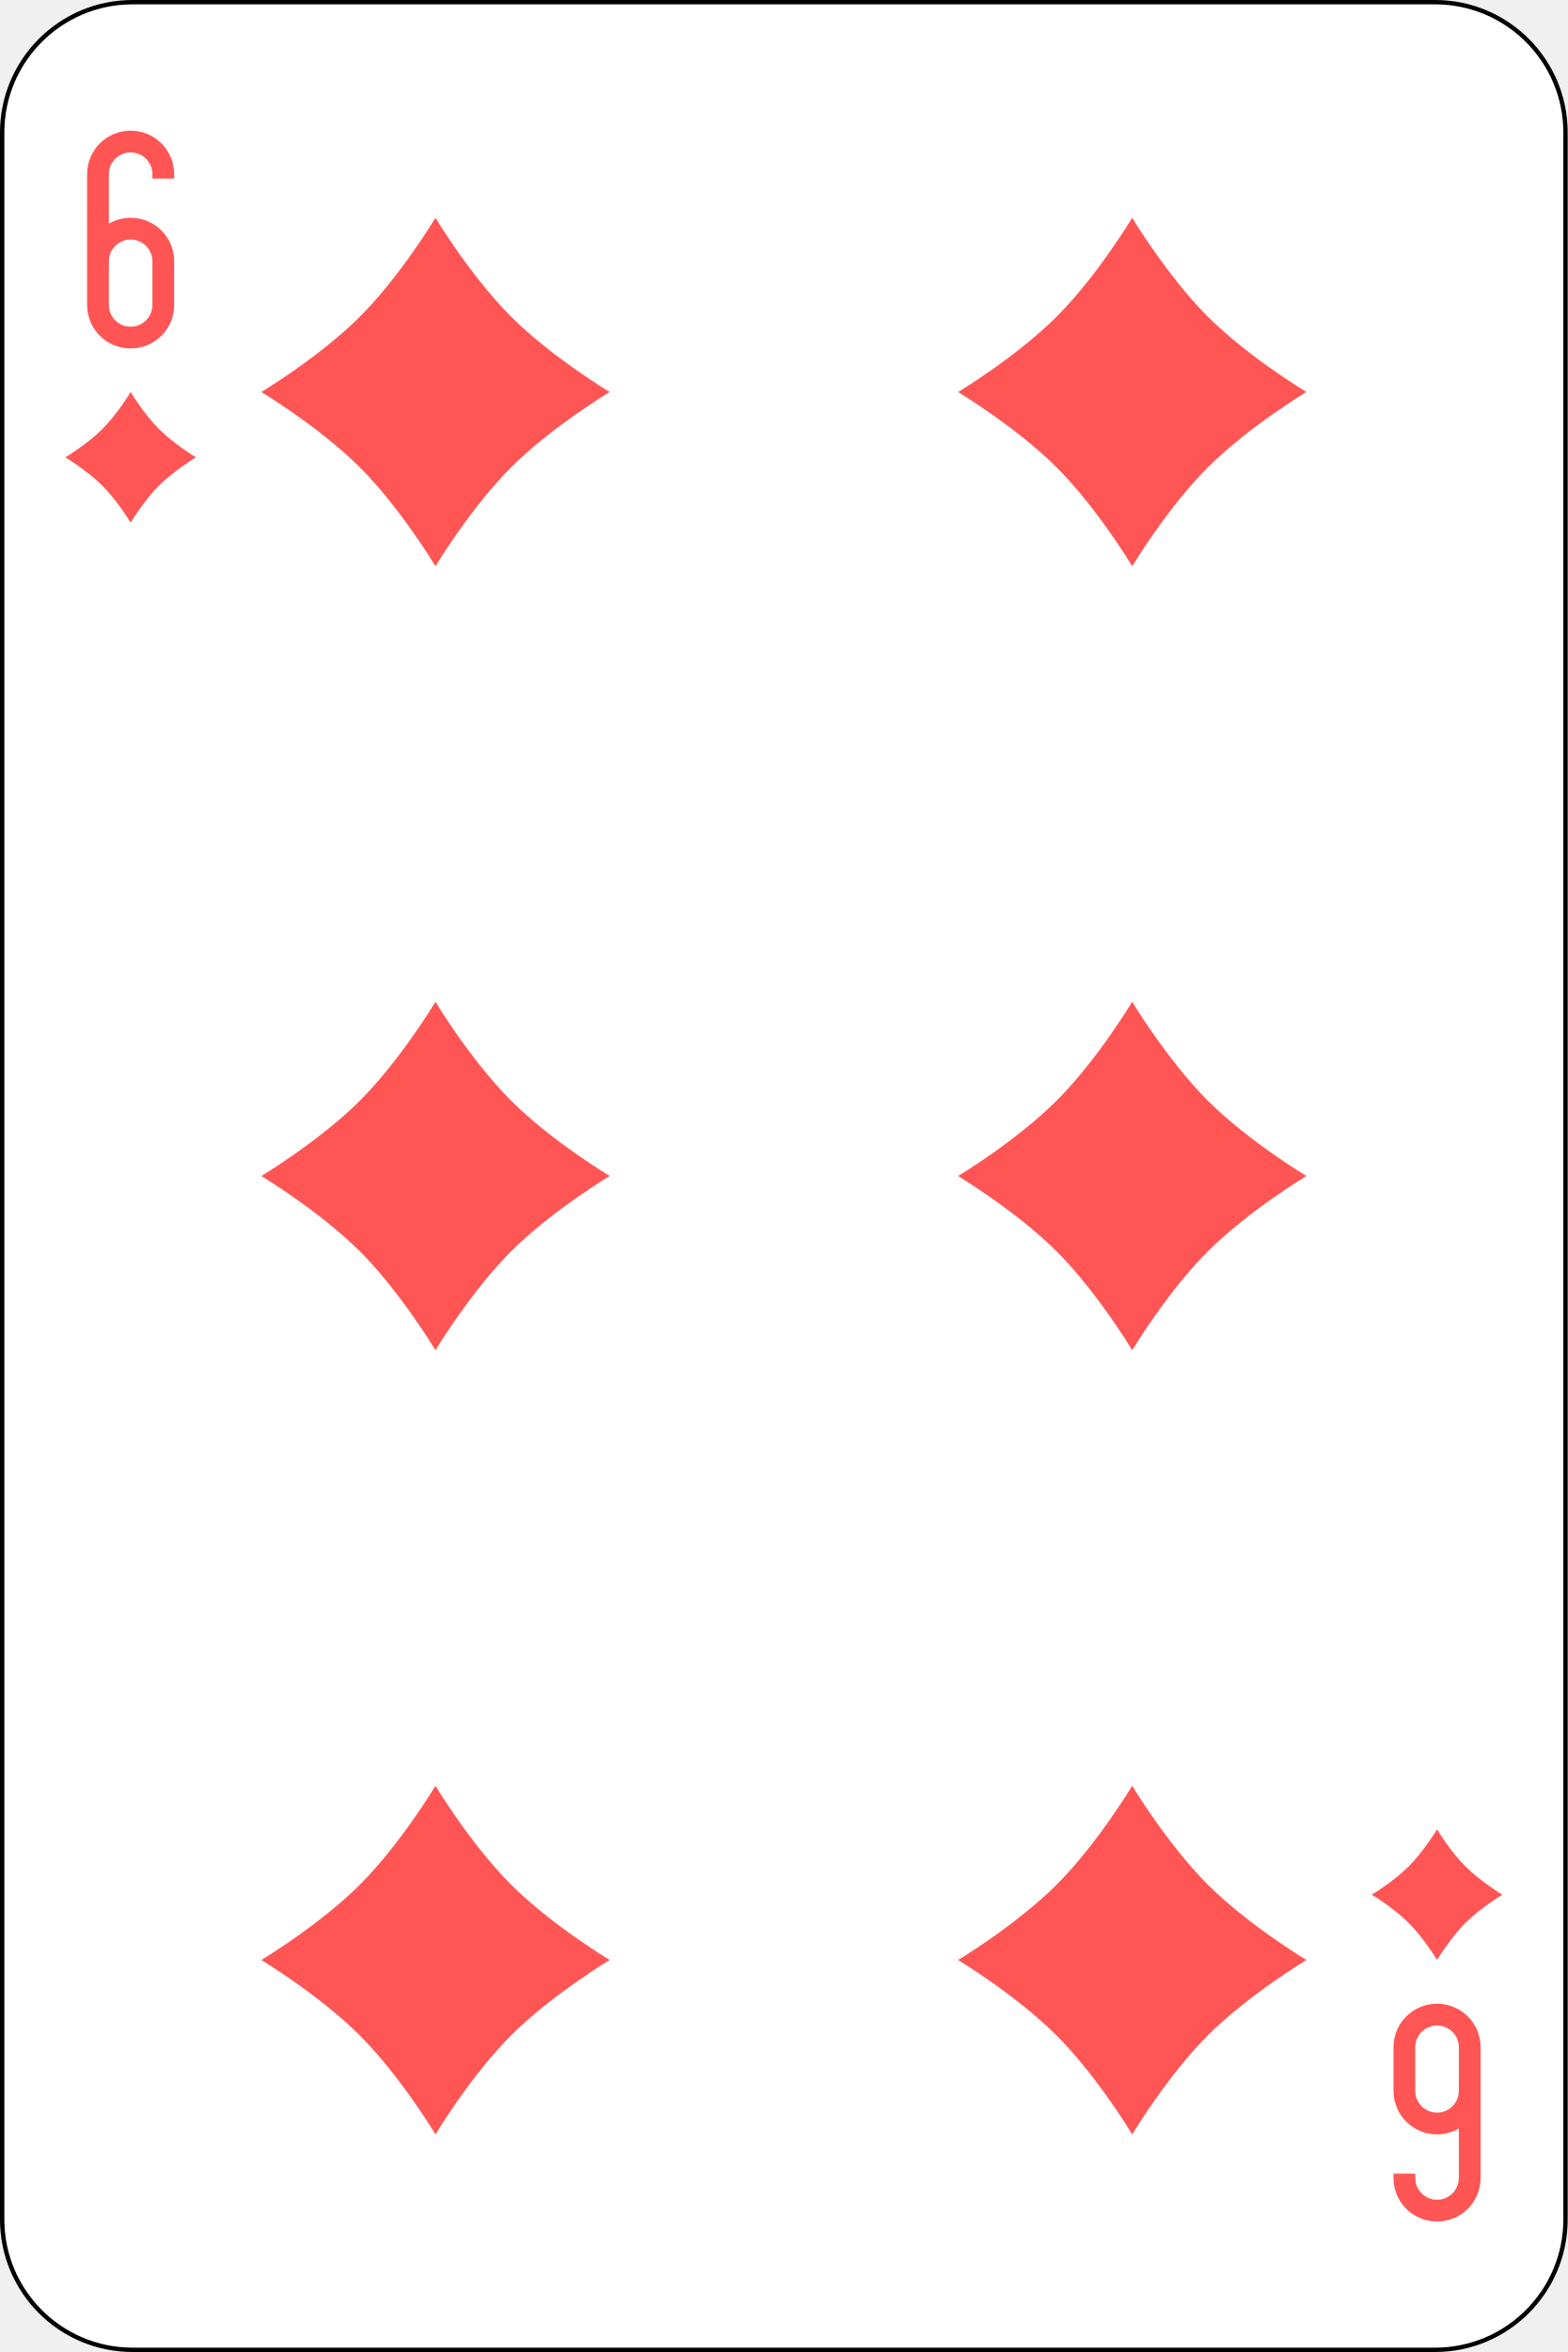
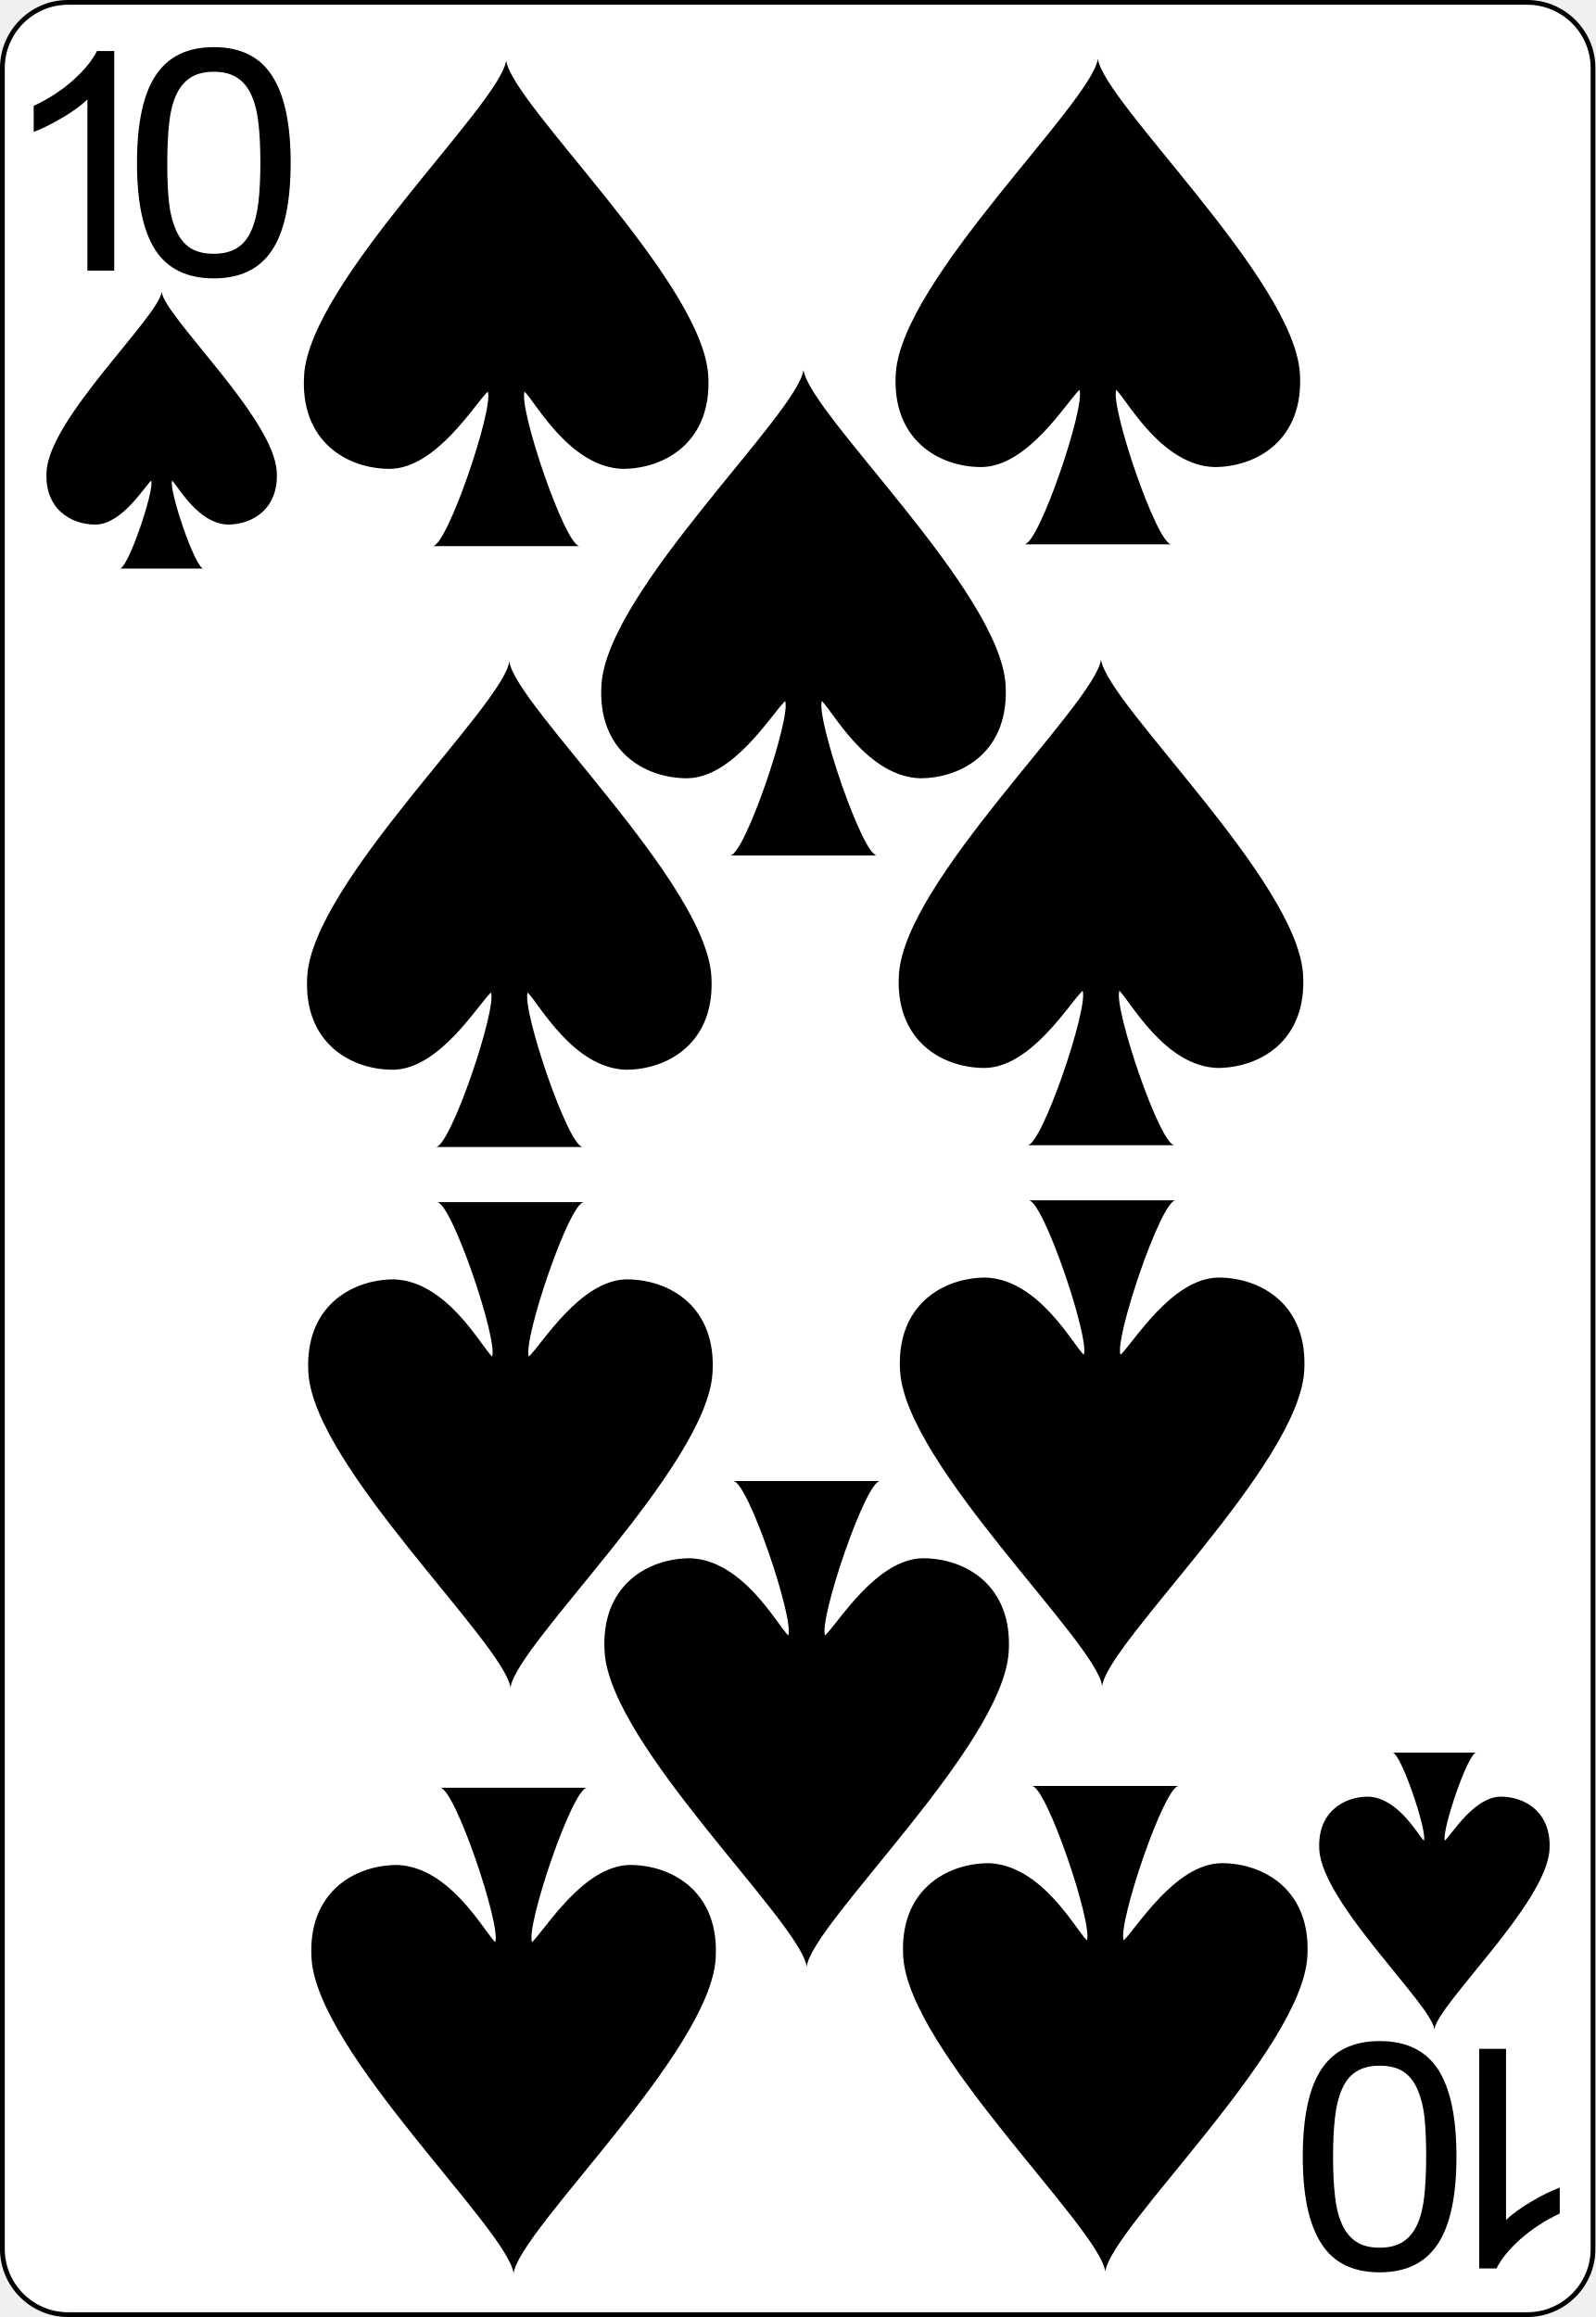
- <svg xmlns="http://www.w3.org/2000/svg" id="svg7649" viewBox="0 0 360 540" version="1.1" height="540" width="360">
-   <defs id="defs7653" />
-   <g transform="translate(0,-512.36)" id="six_of_diamonds">
-     <rect fill="#fff" x="0.5" y="512.86" stroke="#000" width="359" height="539" rx="29.944" id="rect404" />
-     <g fill="#f55" id="g406">
-       <path d="m 100,562.36 c 0,0 8,13.333 17.333,22.667 9.333,9.333 22.667,17.333 22.667,17.333 0,0 -13.333,8 -22.667,17.333 -9.33,9.34 -17.33,22.67 -17.33,22.67 0,0 -8,-13.333 -17.333,-22.667 -9.333,-9.33 -22.667,-17.33 -22.667,-17.33 0,0 13.333,-8 22.667,-17.333 9.333,-9.34 17.333,-22.67 17.333,-22.67" id="path408" />
-       <path d="m 260,562.36 c 0,0 8,13.333 17.333,22.667 9.333,9.333 22.667,17.333 22.667,17.333 0,0 -13.333,8 -22.667,17.333 -9.33,9.34 -17.33,22.67 -17.33,22.67 0,0 -8,-13.333 -17.333,-22.667 -9.34,-9.33 -22.67,-17.33 -22.67,-17.33 0,0 13.333,-8 22.667,-17.333 9.33,-9.34 17.33,-22.67 17.33,-22.67" id="path410" />
-       <path d="m 100,742.36 c 0,0 8,13.333 17.333,22.667 9.333,9.333 22.667,17.333 22.667,17.333 0,0 -13.333,8 -22.667,17.333 -9.33,9.34 -17.33,22.67 -17.33,22.67 0,0 -8,-13.333 -17.333,-22.667 -9.333,-9.33 -22.667,-17.33 -22.667,-17.33 0,0 13.333,-8 22.667,-17.333 9.333,-9.34 17.333,-22.67 17.333,-22.67" id="path412" />
-       <path d="m 260,742.36 c 0,0 8,13.333 17.333,22.667 9.333,9.333 22.667,17.333 22.667,17.333 0,0 -13.333,8 -22.667,17.333 -9.33,9.34 -17.33,22.67 -17.33,22.67 0,0 -8,-13.333 -17.333,-22.667 -9.34,-9.33 -22.67,-17.33 -22.67,-17.33 0,0 13.333,-8 22.667,-17.333 9.33,-9.34 17.33,-22.67 17.33,-22.67" id="path414" />
-       <path d="m 100,922.36 c 0,0 8,13.333 17.333,22.667 9.333,9.333 22.667,17.333 22.667,17.333 0,0 -13.333,8 -22.667,17.333 -9.33,9.34 -17.33,22.71 -17.33,22.71 0,0 -8,-13.333 -17.333,-22.667 -9.333,-9.37 -22.667,-17.37 -22.667,-17.37 0,0 13.333,-8 22.667,-17.333 9.333,-9.34 17.333,-22.67 17.333,-22.67" id="path416" />
-       <path d="m 260,922.36 c 0,0 8,13.333 17.333,22.667 9.333,9.333 22.667,17.333 22.667,17.333 0,0 -13.333,8 -22.667,17.333 -9.33,9.34 -17.33,22.71 -17.33,22.71 0,0 -8,-13.333 -17.333,-22.667 -9.34,-9.37 -22.67,-17.37 -22.67,-17.37 0,0 13.333,-8 22.667,-17.333 9.33,-9.34 17.33,-22.67 17.33,-22.67" id="path418" />
-       <path d="m 330,932.36 c 0,0 3,5 6.5,8.5 3.5,3.5 8.5,6.5 8.5,6.5 0,0 -5,3 -8.5,6.5 -3.5,3.5 -6.5,8.5 -6.5,8.5 0,0 -3,-5 -6.5,-8.5 -3.5,-3.5 -8.5,-6.5 -8.5,-6.5 0,0 5,-3 8.5,-6.5 3.5,-3.5 6.5,-8.5 6.5,-8.5" id="path420" />
-       <path d="m 30,602.36 c 0,0 3,5 6.5,8.5 3.5,3.5 8.5,6.5 8.5,6.5 0,0 -5,3 -8.5,6.5 -3.5,3.5 -6.5,8.5 -6.5,8.5 0,0 -3,-5 -6.5,-8.5 -3.5,-3.5 -8.5,-6.5 -8.5,-6.5 0,0 5,-3 8.5,-6.5 3.5,-3.5 6.5,-8.5 6.5,-8.5" id="path422" />
-       <path d="m 30,542.36 c -5.54,0 -10,4.46 -10,10 v 30 c 0,5.54 4.46,10 10,10 5.54,0 10,-4.46 10,-10 v -10 c 0,-5.54 -4.46,-10 -10,-10 -1.823,0 -3.532,0.499 -5,1.344 v -11.34 c 0,-2.77 2.23,-5 5,-5 2.77,0 5,2.23 5,5 v 1 h 5 v -1 c 0,-5.54 -4.46,-10 -10,-10 m 0,25 c 2.77,0 5,2.23 5,5 v 10 c 0,2.77 -2.23,5 -5,5 -2.77,0 -5,-2.23 -5,-5 v -10 c 0,-2.77 2.23,-5 5,-5" id="path424" />
-       <path d="m 330,1022.4 c 5.54,0 10,-4.46 10,-10 v -30 c 0,-5.54 -4.46,-10 -10,-10 -5.54,0 -10,4.46 -10,10 v 10 c 0,5.54 4.46,10 10,10 1.823,0 3.532,-0.499 5,-1.344 v 11.344 c 0,2.77 -2.23,5 -5,5 -2.77,0 -5,-2.23 -5,-5 v -1 h -5 v 1 c 0,5.54 4.46,10 10,10 m 0,-25 c -2.77,0 -5,-2.23 -5,-5 v -10 c 0,-2.77 2.23,-5 5,-5 2.77,0 5,2.23 5,5 v 10 c 0,2.77 -2.23,5 -5,5" id="path426" />
+ <svg xmlns="http://www.w3.org/2000/svg" version="1.1" id="svg2" xml:space="preserve" viewBox="0 0 167.087 242.667" height="242.667pt" width="167.087pt">
+   <defs id="defs41" />
+   <g style="fill-rule:nonzero;clip-rule:nonzero;stroke:#000000;stroke-miterlimit:4;" id="Layer_x0020_1">
+     <path id="path5" d="M166.837,235.548c0,3.777-3.087,6.869-6.871,6.869H7.111c-3.775,0-6.861-3.092-6.861-6.869V7.12C0.25,3.343,3.336,0.25,7.111,0.25h152.855    c3.784,0,6.871,3.093,6.871,6.87v228.428z" style="fill:#FFFFFF;stroke-width:0.5;" />
+     <g id="g7" style="stroke:none;">
+       <g id="g9">
+ 				
+ 			</g>
+     </g>
+     <g id="g15">
+ 			
+ 		</g>
+     <g id="g19">
+ 			
+ 		</g>
+     <g id="g23" style="stroke:none;">
+       <g id="g25">
+ 				
+ 			</g>
+     </g>
+     <g id="g31" style="stroke:none;">
+       <g id="g33">
+ 				
+ 			</g>
    </g>
  </g>
+   <g style="font-style:normal;font-weight:normal;line-height:0%;font-family:'Bitstream Vera Sans';letter-spacing:0px;word-spacing:0px;fill:#000000;fill-opacity:1;stroke:none" id="text3788" aria-label="1">
+     <path id="path3377" style="font-style:normal;font-variant:normal;font-weight:normal;font-stretch:normal;font-size:32px;line-height:1.25;font-family:Arial;-inkscape-font-specification:Arial" d="M 11.965,28.342 H 9.153 V 10.42 q -1.016,0.969 -2.672,1.938 -1.641,0.969 -2.953,1.453 v -2.719 q 2.359,-1.109 4.125,-2.688 1.766,-1.578 2.5,-3.062 h 1.812 z" />
+   </g>
+   <g id="layer1-7" transform="matrix(1.508595,0,0,1.379325,16.92904,45.0659)">
+     <path style="fill:#000000" d="M 7.989,3.103 C 7.747,-0.954 0.242,-8.59 0,-10.5 c -0.242,1.909 -7.747,9.545 -7.989,13.603 -0.169,2.868 1.695,4.057 3.39,4.057 1.835,-0.022 3.351,-2.801 3.873,-3.341 0.242,0.716 -1.603,6.682 -2.179,6.682 l 5.811,0 C 2.33,10.501 0.485,4.535 0.727,3.819 1.184,4.315 2.524,7.077 4.601,7.16 6.295,7.159 8.158,5.971 7.989,3.103 z" id="sl" />
+   </g>
+   <g id="layer1-7-88" transform="matrix(2.648679,0,0,2.421718,53.01089,31.766)">
+     <path style="fill:#000000" d="M 7.989,3.103 C 7.747,-0.954 0.242,-8.59 0,-10.5 c -0.242,1.909 -7.747,9.545 -7.989,13.603 -0.169,2.868 1.695,4.057 3.39,4.057 1.835,-0.022 3.351,-2.801 3.873,-3.341 0.242,0.716 -1.603,6.682 -2.179,6.682 l 5.811,0 C 2.33,10.501 0.485,4.535 0.727,3.819 1.184,4.315 2.524,7.077 4.601,7.16 6.295,7.159 8.158,5.971 7.989,3.103 z" id="sl-4" />
+   </g>
+   <g id="layer1-7-3" transform="matrix(-1.508595,0,0,-1.379325,150.2251,198.0441)">
+     <path style="fill:#000000" d="M 7.989,3.103 C 7.747,-0.954 0.242,-8.59 0,-10.5 c -0.242,1.909 -7.747,9.545 -7.989,13.603 -0.169,2.868 1.695,4.057 3.39,4.057 1.835,-0.022 3.351,-2.801 3.873,-3.341 0.242,0.716 -1.603,6.682 -2.179,6.682 l 5.811,0 C 2.33,10.501 0.485,4.535 0.727,3.819 1.184,4.315 2.524,7.077 4.601,7.16 6.295,7.159 8.158,5.971 7.989,3.103 z" id="sl-1" />
+   </g>
+   <g id="layer1-7-88-8" transform="matrix(2.648679,0,0,2.421718,53.33971,94.6985)">
+     <path style="fill:#000000" d="M 7.989,3.103 C 7.747,-0.954 0.242,-8.59 0,-10.5 c -0.242,1.909 -7.747,9.545 -7.989,13.603 -0.169,2.868 1.695,4.057 3.39,4.057 1.835,-0.022 3.351,-2.801 3.873,-3.341 0.242,0.716 -1.603,6.682 -2.179,6.682 l 5.811,0 C 2.33,10.501 0.485,4.535 0.727,3.819 1.184,4.315 2.524,7.077 4.601,7.16 6.295,7.159 8.158,5.971 7.989,3.103 z" id="sl-4-8" />
+   </g>
+   <g id="layer1-7-88-4" transform="matrix(-2.648679,0,0,-2.421718,53.78926,212.6639)">
+     <path style="fill:#000000" d="M 7.989,3.103 C 7.747,-0.954 0.242,-8.59 0,-10.5 c -0.242,1.909 -7.747,9.545 -7.989,13.603 -0.169,2.868 1.695,4.057 3.39,4.057 1.835,-0.022 3.351,-2.801 3.873,-3.341 0.242,0.716 -1.603,6.682 -2.179,6.682 l 5.811,0 C 2.33,10.501 0.485,4.535 0.727,3.819 1.184,4.315 2.524,7.077 4.601,7.16 6.295,7.159 8.158,5.971 7.989,3.103 z" id="sl-4-3" />
+   </g>
+   <g id="layer1-7-88-8-1" transform="matrix(-2.648679,0,0,-2.421718,53.46044,151.3314)">
+     <path style="fill:#000000" d="M 7.989,3.103 C 7.747,-0.954 0.242,-8.59 0,-10.5 c -0.242,1.909 -7.747,9.545 -7.989,13.603 -0.169,2.868 1.695,4.057 3.39,4.057 1.835,-0.022 3.351,-2.801 3.873,-3.341 0.242,0.716 -1.603,6.682 -2.179,6.682 l 5.811,0 C 2.33,10.501 0.485,4.535 0.727,3.819 1.184,4.315 2.524,7.077 4.601,7.16 6.295,7.159 8.158,5.971 7.989,3.103 z" id="sl-4-8-4" />
+   </g>
+   <g id="layer1-7-88-9" transform="matrix(2.648679,0,0,2.421718,114.9782,31.57803)">
+     <path style="fill:#000000" d="M 7.989,3.103 C 7.747,-0.954 0.242,-8.59 0,-10.5 c -0.242,1.909 -7.747,9.545 -7.989,13.603 -0.169,2.868 1.695,4.057 3.39,4.057 1.835,-0.022 3.351,-2.801 3.873,-3.341 0.242,0.716 -1.603,6.682 -2.179,6.682 l 5.811,0 C 2.33,10.501 0.485,4.535 0.727,3.819 1.184,4.315 2.524,7.077 4.601,7.16 6.295,7.159 8.158,5.971 7.989,3.103 z" id="sl-4-2" />
+   </g>
+   <g id="layer1-7-88-8-0" transform="matrix(2.648679,0,0,2.421718,115.307,94.51054)">
+     <path style="fill:#000000" d="M 7.989,3.103 C 7.747,-0.954 0.242,-8.59 0,-10.5 c -0.242,1.909 -7.747,9.545 -7.989,13.603 -0.169,2.868 1.695,4.057 3.39,4.057 1.835,-0.022 3.351,-2.801 3.873,-3.341 0.242,0.716 -1.603,6.682 -2.179,6.682 l 5.811,0 C 2.33,10.501 0.485,4.535 0.727,3.819 1.184,4.315 2.524,7.077 4.601,7.16 6.295,7.159 8.158,5.971 7.989,3.103 z" id="sl-4-8-6" />
+   </g>
+   <g id="layer1-7-88-4-8" transform="matrix(-2.648679,0,0,-2.421718,115.7566,212.476)">
+     <path style="fill:#000000" d="M 7.989,3.103 C 7.747,-0.954 0.242,-8.59 0,-10.5 c -0.242,1.909 -7.747,9.545 -7.989,13.603 -0.169,2.868 1.695,4.057 3.39,4.057 1.835,-0.022 3.351,-2.801 3.873,-3.341 0.242,0.716 -1.603,6.682 -2.179,6.682 l 5.811,0 C 2.33,10.501 0.485,4.535 0.727,3.819 1.184,4.315 2.524,7.077 4.601,7.16 6.295,7.159 8.158,5.971 7.989,3.103 z" id="sl-4-3-9" />
+   </g>
+   <g id="layer1-7-88-8-1-2" transform="matrix(-2.648679,0,0,-2.421718,115.4278,151.1435)">
+     <path style="fill:#000000" d="M 7.989,3.103 C 7.747,-0.954 0.242,-8.59 0,-10.5 c -0.242,1.909 -7.747,9.545 -7.989,13.603 -0.169,2.868 1.695,4.057 3.39,4.057 1.835,-0.022 3.351,-2.801 3.873,-3.341 0.242,0.716 -1.603,6.682 -2.179,6.682 l 5.811,0 C 2.33,10.501 0.485,4.535 0.727,3.819 1.184,4.315 2.524,7.077 4.601,7.16 6.295,7.159 8.158,5.971 7.989,3.103 z" id="sl-4-8-4-6" />
+   </g>
+   <g id="layer1-7-88-6" transform="matrix(2.648679,0,0,2.421718,84.15214,64.1712)">
+     <path style="fill:#000000" d="M 7.989,3.103 C 7.747,-0.954 0.242,-8.59 0,-10.5 c -0.242,1.909 -7.747,9.545 -7.989,13.603 -0.169,2.868 1.695,4.057 3.39,4.057 1.835,-0.022 3.351,-2.801 3.873,-3.341 0.242,0.716 -1.603,6.682 -2.179,6.682 l 5.811,0 C 2.33,10.501 0.485,4.535 0.727,3.819 1.184,4.315 2.524,7.077 4.601,7.16 6.295,7.159 8.158,5.971 7.989,3.103 z" id="sl-4-4" />
+   </g>
+   <g id="layer1-7-88-6-6" transform="matrix(-2.648679,0,0,-2.421718,84.48087,180.5402)">
+     <path style="fill:#000000" d="M 7.989,3.103 C 7.747,-0.954 0.242,-8.59 0,-10.5 c -0.242,1.909 -7.747,9.545 -7.989,13.603 -0.169,2.868 1.695,4.057 3.39,4.057 1.835,-0.022 3.351,-2.801 3.873,-3.341 0.242,0.716 -1.603,6.682 -2.179,6.682 l 5.811,0 C 2.33,10.501 0.485,4.535 0.727,3.819 1.184,4.315 2.524,7.077 4.601,7.16 6.295,7.159 8.158,5.971 7.989,3.103 z" id="sl-4-4-8" />
+   </g>
+   <g style="font-style:normal;font-weight:normal;line-height:0%;font-family:'Bitstream Vera Sans';letter-spacing:0px;word-spacing:0px;fill:#000000;fill-opacity:1;stroke:none" id="text3038" aria-label="0">
+     <path id="path3371" style="font-size:32px;line-height:1.25" d="m 30.441,17.03 q 0,6.266 -1.969,9.203 -1.953,2.922 -6.078,2.922 -4.188,0 -6.125,-2.969 -1.922,-2.969 -1.922,-9.125 0,-6.203 1.953,-9.156 1.953,-2.969 6.094,-2.969 4.188,0 6.109,3.016 1.938,3 1.938,9.078 z m -4.109,7.094 q 0.547,-1.266 0.734,-2.969 0.203,-1.719 0.203,-4.125 0,-2.375 -0.203,-4.125 -0.188,-1.75 -0.75,-2.969 -0.547,-1.203 -1.5,-1.812 -0.938,-0.609 -2.422,-0.609 -1.469,0 -2.438,0.609 -0.953,0.609 -1.516,1.844 -0.531,1.156 -0.734,3.016 -0.188,1.859 -0.188,4.078 0,2.438 0.172,4.078 0.172,1.641 0.734,2.938 0.516,1.219 1.453,1.859 0.953,0.641 2.516,0.641 1.469,0 2.438,-0.609 0.969,-0.609 1.5,-1.844 z" />
+   </g>
+   <g style="font-style:normal;font-weight:normal;line-height:0%;font-family:'Bitstream Vera Sans';letter-spacing:0px;word-spacing:0px;fill:#000000;fill-opacity:1;stroke:none" id="text3788-4" transform="scale(-1)" aria-label="1">
+     <path id="path3380" style="font-style:normal;font-variant:normal;font-weight:normal;font-stretch:normal;font-size:32px;line-height:1.25;font-family:Arial;-inkscape-font-specification:Arial" d="m -154.915,-214.583 h -2.812 v -17.922 q -1.016,0.969 -2.672,1.938 -1.641,0.969 -2.953,1.453 v -2.719 q 2.359,-1.109 4.125,-2.688 1.766,-1.578 2.5,-3.062 h 1.812 z" />
+   </g>
+   <g style="font-style:normal;font-weight:normal;line-height:0%;font-family:'Bitstream Vera Sans';letter-spacing:0px;word-spacing:0px;fill:#000000;fill-opacity:1;stroke:none" id="text3038-1" transform="scale(-1)" aria-label="0">
+     <path id="path3374" style="font-size:32px;line-height:1.25" d="m -136.44,-225.894 q 0,6.266 -1.969,9.203 -1.953,2.922 -6.078,2.922 -4.188,0 -6.125,-2.969 -1.922,-2.969 -1.922,-9.125 0,-6.203 1.953,-9.156 1.953,-2.969 6.094,-2.969 4.188,0 6.109,3.016 1.938,3 1.938,9.078 z m -4.109,7.094 q 0.547,-1.266 0.734,-2.969 0.203,-1.719 0.203,-4.125 0,-2.375 -0.203,-4.125 -0.188,-1.75 -0.75,-2.969 -0.547,-1.203 -1.5,-1.812 -0.938,-0.609 -2.422,-0.609 -1.469,0 -2.438,0.609 -0.953,0.609 -1.516,1.844 -0.531,1.156 -0.734,3.016 -0.188,1.859 -0.188,4.078 0,2.438 0.172,4.078 0.172,1.641 0.734,2.938 0.516,1.219 1.453,1.859 0.953,0.641 2.516,0.641 1.469,0 2.438,-0.609 0.969,-0.609 1.5,-1.844 z" />
+   </g>
</svg>
